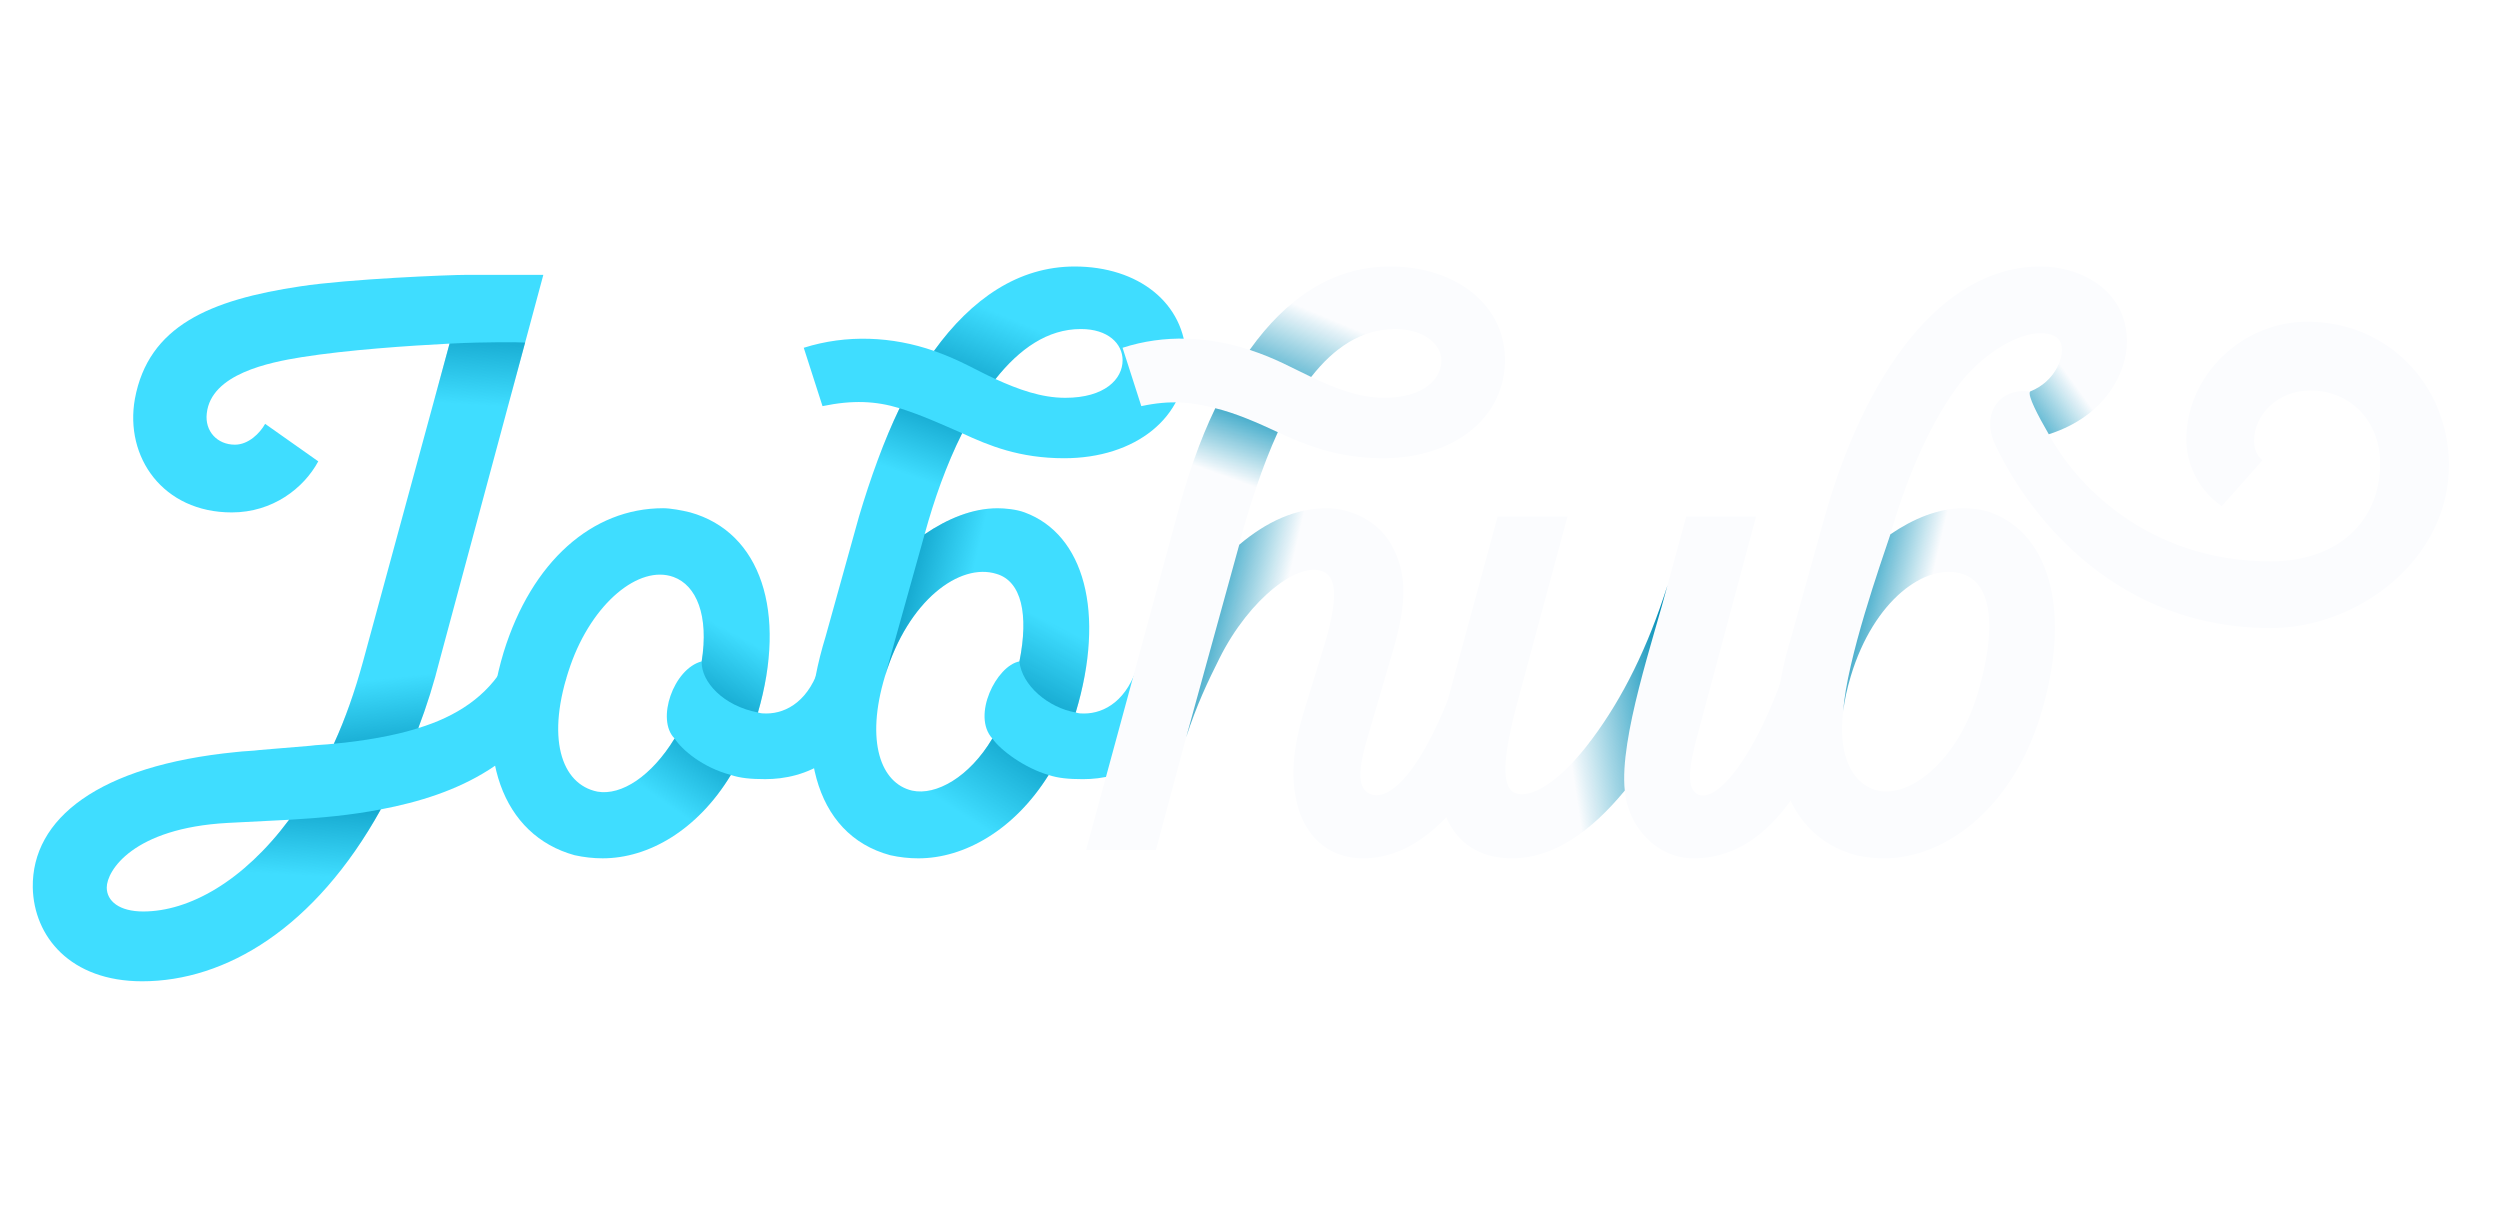
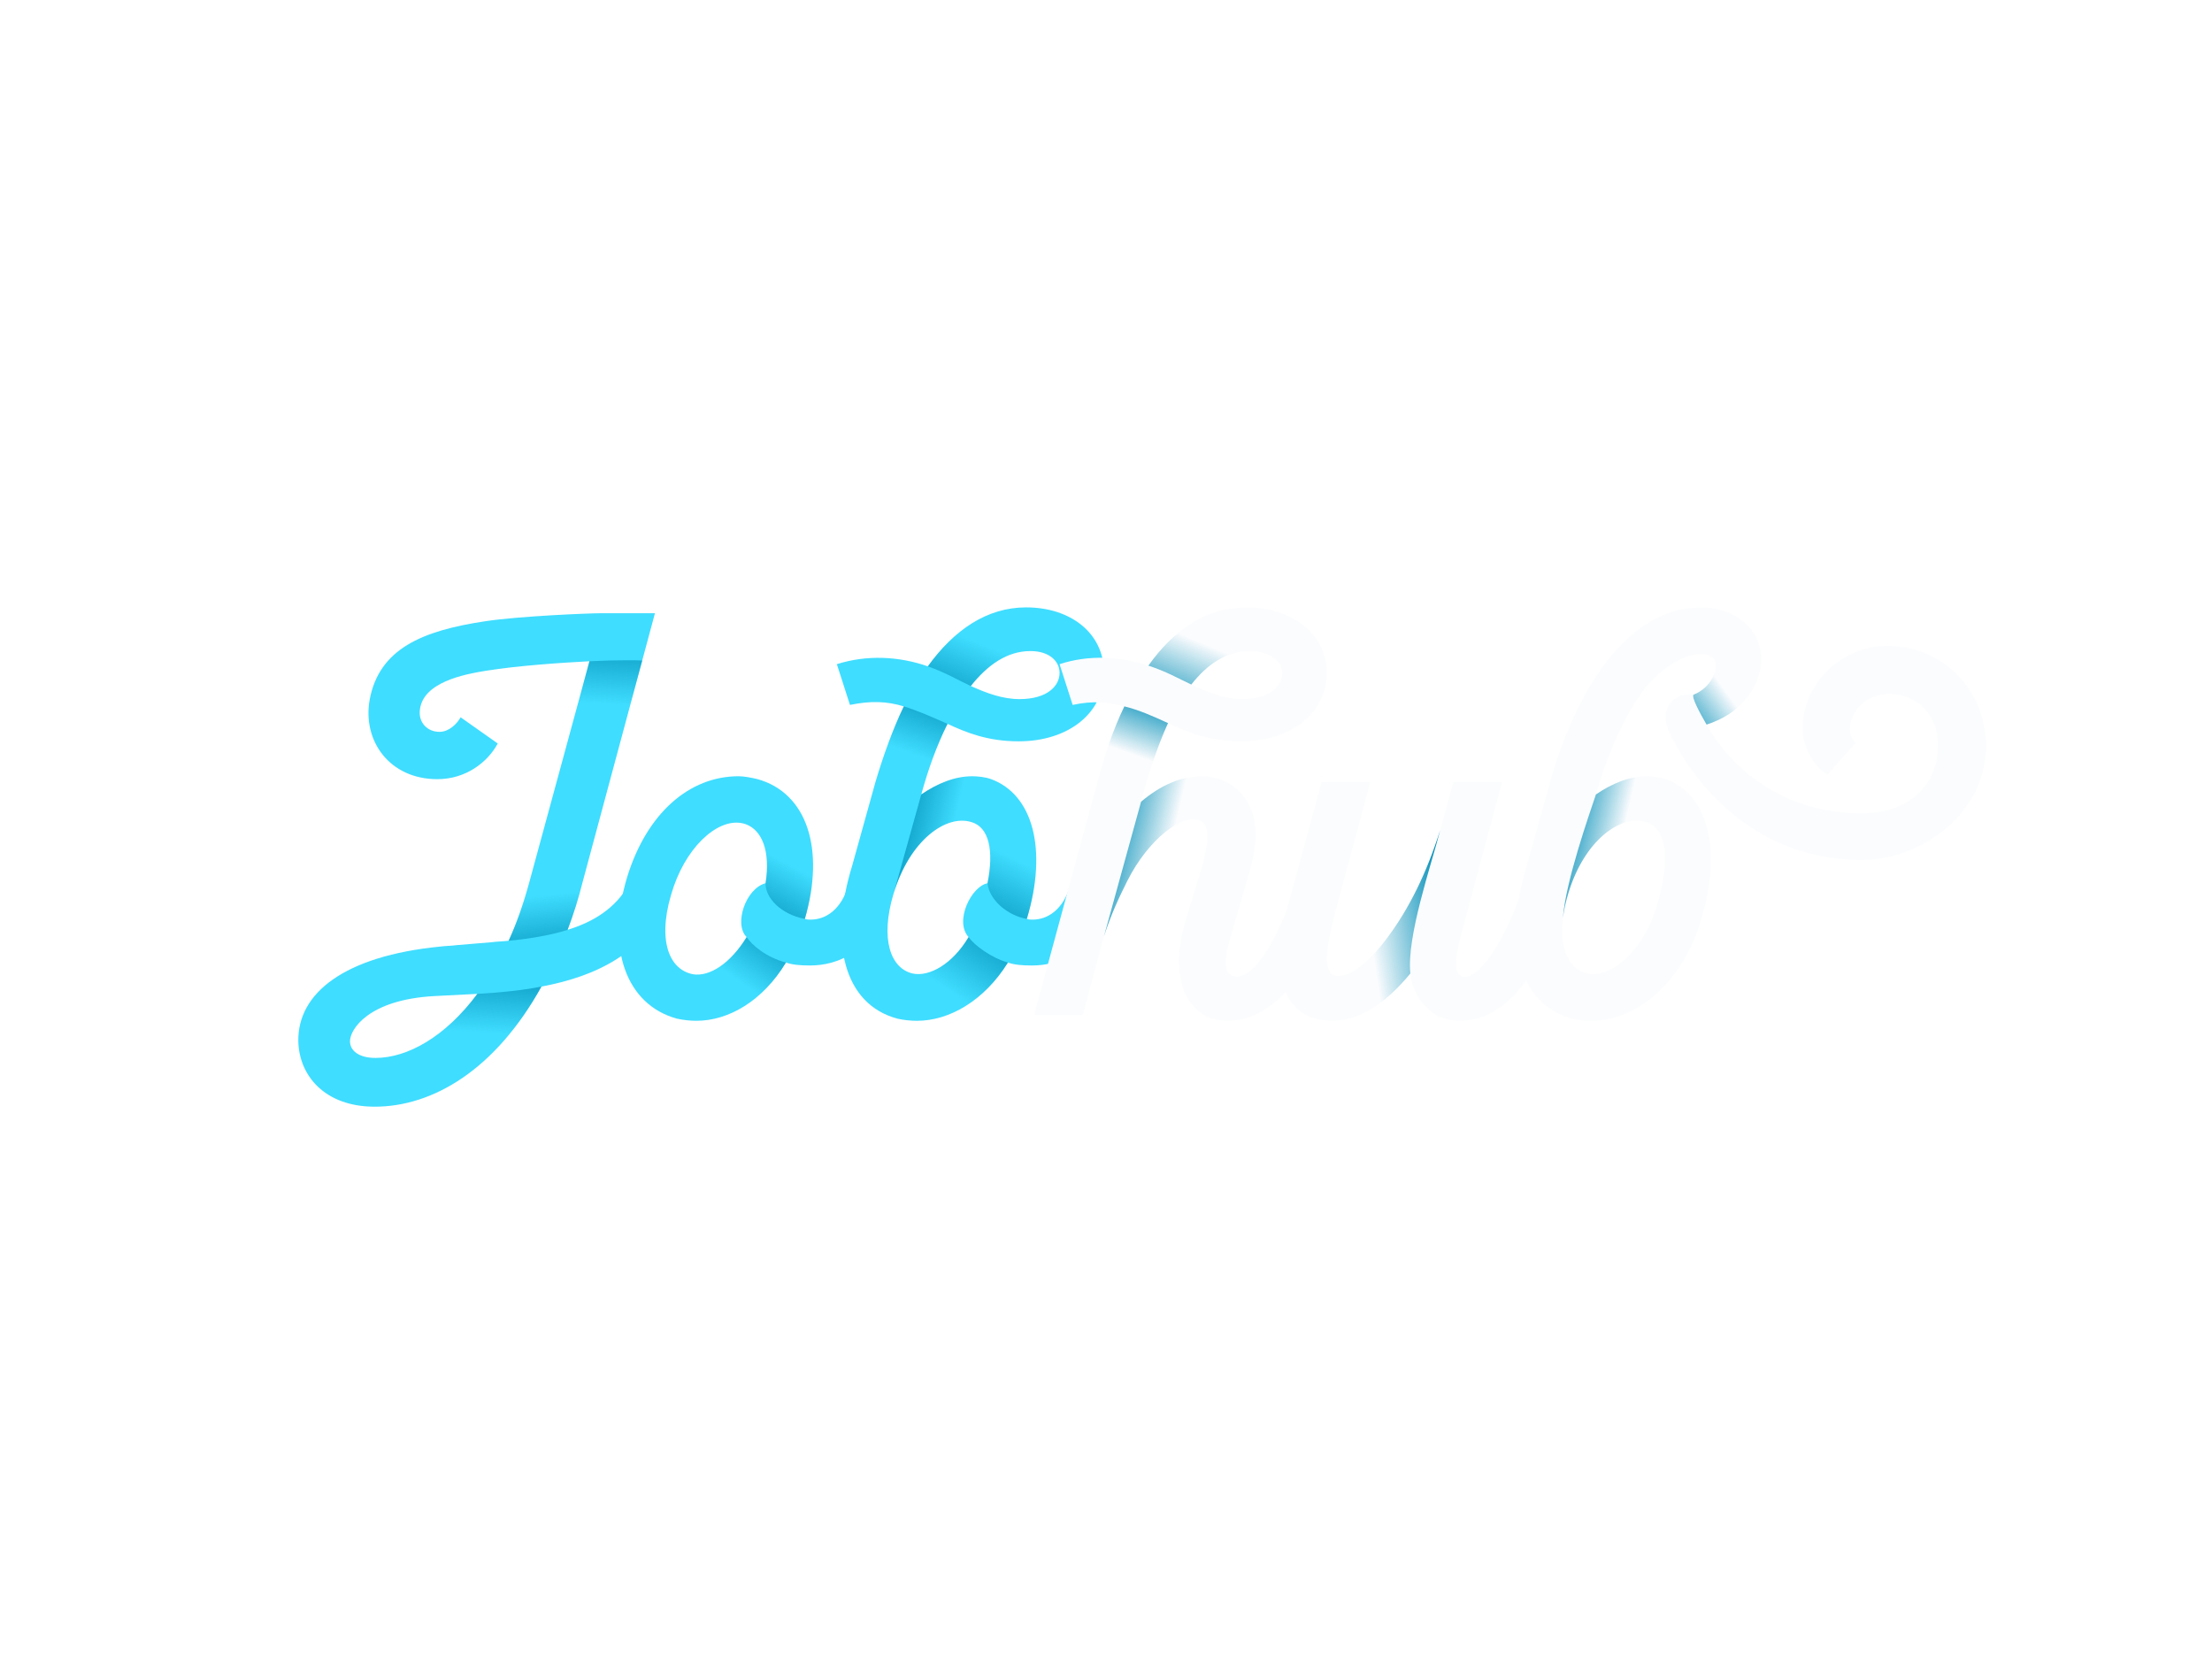
- <svg xmlns="http://www.w3.org/2000/svg" version="1.1" width="1024" height="500" viewBox="0 0 1024 500" xml:space="preserve">
+ <svg xmlns="http://www.w3.org/2000/svg" version="1.1" width="1024" height="768" viewBox="0 0 1024 768" xml:space="preserve">
  <defs>
</defs>
-   <g transform="scale(1.9) translate(-245, -250)">
+   <g transform="scale(1.5) translate(-160, -120)">
    <g transform="matrix(3.1195 0 0 3.1195 512.5 384.5)" id="glyphGroup_textPair_1765153971935_0.7836670604449107">
      <g style="">
        <g transform="matrix(1 0 0 1 -65.0527 0.288)">
          <g style="">
            <g transform="matrix(1 0 0 1 0 0)">
              <path style="stroke: none; stroke-width: 1; stroke-dasharray: none; stroke-linecap: butt; stroke-dashoffset: 0; stroke-linejoin: miter; stroke-miterlimit: 4; fill: rgb(63,221,255); fill-rule: nonzero; opacity: 1;" transform=" translate(-100, -109.8643)" d="M 114.257 112.312 C 112.961 114.617 110.801 115.985 108.208 116.777 C 108.785 115.265 109.288 113.681 109.721 111.953 L 116.85 85.454 L 111.593 85.454 C 110.297 85.454 103.384 85.742 100.072 86.246 C 93.807 87.182 89.559 88.982 88.624 94.023 C 87.903 98.055 90.567 101.872 95.32 101.872 C 98.128 101.872 100.288 100.215 101.296 98.343 L 97.624 95.751 C 97.264 96.399 96.472 97.191 95.536 97.191 C 94.312 97.191 93.448 96.255 93.591 95.031 C 93.879 92.295 97.912 91.503 100.144 91.143 C 103.312 90.639 107.561 90.351 110.369 90.207 L 104.392 112.168 C 103.817 114.257 103.168 116.129 102.376 117.857 C 101.8 117.929 101.224 117.929 100.72 118.001 L 97.264 118.289 C 96.76 118.361 96.184 118.361 95.608 118.433 C 86.103 119.369 81.495 123.041 81.567 127.794 C 81.638 131.178 84.159 134.274 89.127 134.274 C 94.888 134.274 101.081 130.602 105.617 122.394 C 110.945 121.385 115.913 119.153 118.434 113.321 L 114.257 112.312 Z M 89.2 129.45 C 87.543 129.45 86.679 128.73 86.679 127.794 C 86.679 126.642 88.479 123.689 95.032 123.33 C 96.4 123.257 97.768 123.186 99.28 123.113 C 96.112 127.362 92.368 129.45 89.2 129.45 Z" stroke-linecap="round" />
            </g>
            <g transform="matrix(1 0 0 1 11.009 -12.2872)">
              <linearGradient id="SVGID_SVGID_1765154006108_0.15437248324139607_50" gradientUnits="userSpaceOnUse" gradientTransform="matrix(1 0 0 1 0 0)" x1="111.638" y1="86.516" x2="111.183" y2="94.39">
                <stop offset="5.566%" style="stop-color:#008eb7;stop-opacity: 1" />
                <stop offset="100%" style="stop-color:#008eb7;stop-opacity: 0" />
              </linearGradient>
              <path style="stroke: none; stroke-width: 1; stroke-dasharray: none; stroke-linecap: butt; stroke-dashoffset: 0; stroke-linejoin: miter; stroke-miterlimit: 4; fill: url(#SVGID_SVGID_1765154006108_0.15437248324139607_50); fill-rule: nonzero; opacity: 1;" transform=" translate(-111.009, -97.577)" d="M 111.58 105.044 L 115.591 90.134 C 115.201 90.105 112.947 90.078 110.369 90.207 L 106.427 104.691 L 111.58 105.044 Z" stroke-linecap="round" />
            </g>
            <g transform="matrix(1 0 0 1 -2.628 18.4697)">
              <linearGradient id="SVGID_SVGID_1765154006109_0.3092231146591028_51" gradientUnits="userSpaceOnUse" gradientTransform="matrix(1 0 0 1 0 0)" x1="97.803" y1="119.07" x2="97.357" y2="126.803">
                <stop offset="5.566%" style="stop-color:#008eb7;stop-opacity: 1" />
                <stop offset="100%" style="stop-color:#008eb7;stop-opacity: 0" />
              </linearGradient>
              <path style="stroke: none; stroke-width: 1; stroke-dasharray: none; stroke-linecap: butt; stroke-dashoffset: 0; stroke-linejoin: miter; stroke-miterlimit: 4; fill: url(#SVGID_SVGID_1765154006109_0.3092231146591028_51); fill-rule: nonzero; opacity: 1;" transform=" translate(-97.372, -128.334)" d="M 99.28 123.113 C 96.112 127.362 92.368 129.45 89.2 129.45 L 89.127 134.274 C 94.888 134.274 101.081 130.602 105.617 122.394 C 103.614 122.788 101.475 122.989 99.28 123.113 Z" stroke-linecap="round" />
            </g>
            <g transform="matrix(1 0 0 1 6.8462 2.0762)">
              <linearGradient id="SVGID_SVGID_1765154006109_0.6972100945106388_52" gradientUnits="userSpaceOnUse" gradientTransform="matrix(1 0 0 1 0 0)" x1="107.789" y1="120.892" x2="106.981" y2="113.22">
                <stop offset="5.566%" style="stop-color:#008eb7;stop-opacity: 1" />
                <stop offset="100%" style="stop-color:#008eb7;stop-opacity: 0" />
              </linearGradient>
              <path style="stroke: none; stroke-width: 1; stroke-dasharray: none; stroke-linecap: butt; stroke-dashoffset: 0; stroke-linejoin: miter; stroke-miterlimit: 4; fill: url(#SVGID_SVGID_1765154006109_0.6972100945106388_52); fill-rule: nonzero; opacity: 1;" transform=" translate(-106.8462, -111.9405)" d="M 106.064 106.024 L 104.392 112.168 C 103.817 114.257 103.168 116.129 102.376 117.857 C 104.365 117.677 106.601 117.299 108.208 116.777 C 108.785 115.265 109.288 113.681 109.721 111.953 L 111.316 106.024 L 106.064 106.024 Z" stroke-linecap="round" />
            </g>
          </g>
        </g>
        <g transform="matrix(1 0 0 1 -38.2964 4.103)">
          <g style="">
            <g transform="matrix(1 0 0 1 0 0)">
              <path style="stroke: none; stroke-width: 1; stroke-dasharray: none; stroke-linecap: butt; stroke-dashoffset: 0; stroke-linejoin: miter; stroke-miterlimit: 4; fill: rgb(63,221,255); fill-rule: nonzero; opacity: 1;" transform=" translate(-100, -113.6811)" d="M 109.244 112.313 C 108.525 114.834 106.941 115.769 105.5 115.769 C 105.284 115.769 105.141 115.769 104.924 115.697 C 106.941 108.785 105.141 103.24 100.244 101.872 C 99.668 101.728 98.876 101.584 98.372 101.584 C 93.476 101.584 89.299 105.256 87.355 111.521 C 85.194 118.649 87.282 124.194 92.251 125.562 C 92.9 125.706 93.547 125.778 94.195 125.778 C 97.363 125.778 100.748 123.834 103.052 120.018 C 103.7 120.234 104.42 120.306 105.429 120.306 C 108.093 120.306 111.692 119.082 113.493 113.321 L 109.244 112.313 Z M 101.036 112.169 C 99.092 112.673 97.867 116.201 99.164 117.498 C 97.579 120.09 95.491 121.458 93.835 121.17 C 91.316 120.665 90.235 117.425 91.963 112.457 C 93.476 108.137 96.716 105.473 99.092 106.336 C 100.676 106.913 101.54 109.001 101.036 112.169 Z" stroke-linecap="round" />
            </g>
            <g transform="matrix(1 0 0 1 2.0545 -5.0405)">
              <linearGradient id="SVGID_SVGID_1765154006110_0.8641998491496616_53" gradientUnits="userSpaceOnUse" gradientTransform="matrix(1 0 0 1 0 0)" x1="97.875" y1="115.666" x2="101.349" y2="109.197">
                <stop offset="0%" style="stop-color:#008eb7;stop-opacity: 1" />
                <stop offset="100%" style="stop-color:#008eb7;stop-opacity: 0" />
              </linearGradient>
              <path style="stroke: none; stroke-width: 1; stroke-dasharray: none; stroke-linecap: butt; stroke-dashoffset: 0; stroke-linejoin: miter; stroke-miterlimit: 4; fill: url(#SVGID_SVGID_1765154006110_0.8641998491496616_53); fill-rule: nonzero; opacity: 1;" transform=" translate(-102.0545, -108.6406)" d="M 99.092 106.336 C 100.676 106.913 101.54 109.001 101.036 112.169 C 100.994 113.593 102.553 115.255 104.924 115.697 C 106.941 108.785 105.141 103.24 100.244 101.872 C 99.668 101.728 98.876 101.584 98.372 101.584 L 99.092 106.336 Z" stroke-linecap="round" />
            </g>
            <g transform="matrix(1 0 0 1 -2.3485 7.9568)">
              <linearGradient id="SVGID_SVGID_1765154006110_0.16106844829805989_54" gradientUnits="userSpaceOnUse" gradientTransform="matrix(1 0 0 1 0 0)" x1="102.147" y1="115.382" x2="97.834" y2="121.492">
                <stop offset="0%" style="stop-color:#008eb7;stop-opacity: 1" />
                <stop offset="100%" style="stop-color:#008eb7;stop-opacity: 0" />
              </linearGradient>
              <path style="stroke: none; stroke-width: 1; stroke-dasharray: none; stroke-linecap: butt; stroke-dashoffset: 0; stroke-linejoin: miter; stroke-miterlimit: 4; fill: url(#SVGID_SVGID_1765154006110_0.16106844829805989_54); fill-rule: nonzero; opacity: 1;" transform=" translate(-97.6515, -121.6379)" d="M 99.164 117.498 C 97.579 120.09 95.491 121.458 93.835 121.17 L 92.251 125.562 C 92.9 125.706 93.547 125.778 94.195 125.778 C 97.363 125.778 100.748 123.834 103.052 120.018 C 101.071 119.488 99.676 118.279 99.164 117.498 Z" stroke-linecap="round" />
            </g>
          </g>
        </g>
        <g transform="matrix(1 0 0 1 -16.5248 -4.2482)">
          <g style="">
            <g transform="matrix(1 0 0 1 0 0)">
              <path style="stroke: none; stroke-width: 1; stroke-dasharray: none; stroke-linecap: butt; stroke-dashoffset: 0; stroke-linejoin: miter; stroke-miterlimit: 4; fill: rgb(63,221,255); fill-rule: nonzero; opacity: 1;" transform=" translate(-100, -105.3284)" d="M 109.433 112.313 C 108.713 114.834 107.128 115.769 105.689 115.769 C 105.473 115.769 105.329 115.769 105.112 115.697 C 107.201 108.785 105.689 103.384 101.584 101.872 C 101.008 101.656 100.216 101.584 99.712 101.584 C 97.984 101.584 96.256 102.304 94.671 103.384 C 95.32 101.008 96.184 98.56 97.264 96.4 C 99.136 97.264 101.224 98.128 104.32 98.128 C 109.217 98.128 112.817 95.319 112.745 91.215 C 112.673 87.399 109.433 84.878 105.04 84.878 C 101.152 84.878 97.912 87.111 95.32 90.711 C 92.439 89.703 89.271 89.559 86.319 90.495 L 87.615 94.527 C 89.703 94.095 91.287 94.168 92.943 94.671 C 91.863 96.904 90.927 99.496 90.135 102.16 L 87.831 110.441 C 85.527 117.93 86.967 124.122 92.295 125.562 C 92.943 125.706 93.591 125.778 94.24 125.778 C 97.408 125.778 100.864 123.834 103.24 120.018 C 103.888 120.234 104.608 120.306 105.617 120.306 C 108.281 120.306 111.881 119.082 113.681 113.321 L 109.433 112.313 Z M 105.473 89.199 C 107.345 89.199 108.353 90.207 108.353 91.359 C 108.353 92.655 107.128 93.952 104.393 93.952 C 102.736 93.952 101.152 93.376 99.568 92.655 C 101.224 90.567 103.168 89.199 105.473 89.199 Z M 101.224 112.169 C 99.64 112.457 97.912 115.914 99.352 117.498 C 97.768 120.162 95.463 121.458 93.808 121.098 C 91.647 120.594 90.567 117.713 91.935 113.177 C 93.519 107.92 97.12 105.329 99.64 106.121 C 101.368 106.624 101.872 108.929 101.224 112.169 Z" stroke-linecap="round" />
            </g>
            <g transform="matrix(1 0 0 1 -7.4526 -2.7722)">
              <linearGradient id="SVGID_SVGID_1765154006111_0.67666902581243_55" gradientUnits="userSpaceOnUse" gradientTransform="matrix(1 0 0 1 0 0)" x1="96.318" y1="92.215" x2="93.745" y2="99.375">
                <stop offset="5.566%" style="stop-color:#008eb7;stop-opacity: 1" />
                <stop offset="100%" style="stop-color:#008eb7;stop-opacity: 0" />
              </linearGradient>
              <path style="stroke: none; stroke-width: 1; stroke-dasharray: none; stroke-linecap: butt; stroke-dashoffset: 0; stroke-linejoin: miter; stroke-miterlimit: 4; fill: url(#SVGID_SVGID_1765154006111_0.67666902581243_55); fill-rule: nonzero; opacity: 1;" transform=" translate(-92.5474, -102.5561)" d="M 92.943 94.671 C 91.863 96.904 90.927 99.496 90.135 102.16 L 87.831 110.441 L 93.438 107.799 L 94.671 103.384 C 95.32 101.008 96.184 98.56 97.264 96.4 C 95.715 95.722 94.436 95.141 92.943 94.671 Z" stroke-linecap="round" />
            </g>
            <g transform="matrix(1 0 0 1 0.3963 -16.5615)">
              <linearGradient id="SVGID_SVGID_1765154006111_0.2358034498797683_56" gradientUnits="userSpaceOnUse" gradientTransform="matrix(1 0 0 1 0 0)" x1="97.779" y1="96.214" x2="100.961" y2="88.604">
                <stop offset="5.566%" style="stop-color:#008eb7;stop-opacity: 1" />
                <stop offset="100%" style="stop-color:#008eb7;stop-opacity: 0" />
              </linearGradient>
              <path style="stroke: none; stroke-width: 1; stroke-dasharray: none; stroke-linecap: butt; stroke-dashoffset: 0; stroke-linejoin: miter; stroke-miterlimit: 4; fill: url(#SVGID_SVGID_1765154006111_0.2358034498797683_56); fill-rule: nonzero; opacity: 1;" transform=" translate(-100.3963, -88.7668)" d="M 105.041 84.878 C 101.152 84.878 97.912 87.111 95.32 90.711 C 97.161 91.359 98.212 92.035 99.568 92.655 C 101.224 90.567 103.168 89.199 105.473 89.199 L 105.041 84.878 Z" stroke-linecap="round" />
            </g>
            <g transform="matrix(1 0 0 1 -2.2321 16.3096)">
              <linearGradient id="SVGID_SVGID_1765154006111_0.6761613843202311_57" gradientUnits="userSpaceOnUse" gradientTransform="matrix(1 0 0 1 0 0)" x1="102.481" y1="114.617" x2="97.124" y2="122.668">
                <stop offset="5.566%" style="stop-color:#008eb7;stop-opacity: 1" />
                <stop offset="100%" style="stop-color:#008eb7;stop-opacity: 0" />
              </linearGradient>
              <path style="stroke: none; stroke-width: 1; stroke-dasharray: none; stroke-linecap: butt; stroke-dashoffset: 0; stroke-linejoin: miter; stroke-miterlimit: 4; fill: url(#SVGID_SVGID_1765154006111_0.6761613843202311_57); fill-rule: nonzero; opacity: 1;" transform=" translate(-97.7679, -121.6379)" d="M 99.352 117.498 C 97.768 120.162 95.463 121.458 93.808 121.098 L 92.295 125.562 C 92.943 125.706 93.591 125.778 94.24 125.778 C 97.408 125.778 100.864 123.834 103.24 120.018 C 101.596 119.544 99.931 118.322 99.352 117.498 Z" stroke-linecap="round" />
            </g>
            <g transform="matrix(1 0 0 1 2.8436 3.4563)">
              <linearGradient id="SVGID_SVGID_1765154006111_0.28425252778193233_58" gradientUnits="userSpaceOnUse" gradientTransform="matrix(1 0 0 1 0 0)" x1="99.17" y1="117.262" x2="103.085" y2="109.318">
                <stop offset="5.566%" style="stop-color:#008eb7;stop-opacity: 1" />
                <stop offset="100%" style="stop-color:#008eb7;stop-opacity: 0" />
              </linearGradient>
              <path style="stroke: none; stroke-width: 1; stroke-dasharray: none; stroke-linecap: butt; stroke-dashoffset: 0; stroke-linejoin: miter; stroke-miterlimit: 4; fill: url(#SVGID_SVGID_1765154006111_0.28425252778193233_58); fill-rule: nonzero; opacity: 1;" transform=" translate(-102.8436, -108.7846)" d="M 99.64 106.121 C 101.368 106.624 101.872 108.929 101.224 112.169 C 101.385 113.83 103.24 115.379 105.112 115.697 C 107.201 108.785 105.689 103.384 101.584 101.872 L 99.64 106.121 Z" stroke-linecap="round" />
            </g>
            <g transform="matrix(1 0 0 1 -1.1097 2.0522)">
              <linearGradient id="SVGID_SVGID_1765154006111_0.8144629952782062_59" gradientUnits="userSpaceOnUse" gradientTransform="matrix(1 0 0 1 0 0)" x1="91.478" y1="106.287" x2="97.643" y2="107.715">
                <stop offset="0%" style="stop-color:#008eb7;stop-opacity: 1" />
                <stop offset="100%" style="stop-color:#008eb7;stop-opacity: 0" />
              </linearGradient>
              <path style="stroke: none; stroke-width: 1; stroke-dasharray: none; stroke-linecap: butt; stroke-dashoffset: 0; stroke-linejoin: miter; stroke-miterlimit: 4; fill: url(#SVGID_SVGID_1765154006111_0.8144629952782062_59); fill-rule: nonzero; opacity: 1;" transform=" translate(-98.8903, -107.3806)" d="M 101.584 101.872 C 101.008 101.656 100.216 101.584 99.712 101.584 C 97.984 101.584 96.256 102.304 94.671 103.384 L 91.935 113.177 C 93.52 107.92 97.12 105.329 99.64 106.121 C 100.74 106.441 101.345 107.492 101.471 109.049 L 105.846 107.551 C 105.333 104.736 103.855 102.709 101.584 101.872 Z" stroke-linecap="round" />
            </g>
          </g>
        </g>
        <g transform="matrix(1 0 0 1 4.391 -4.2482)">
          <g style="">
            <g transform="matrix(1 0 0 1 0 0)">
              <path style="stroke: none; stroke-width: 1; stroke-dasharray: none; stroke-linecap: butt; stroke-dashoffset: 0; stroke-linejoin: miter; stroke-miterlimit: 4; fill: rgb(251,252,254); fill-rule: nonzero; opacity: 1;" transform=" translate(-100, -105.3284)" d="M 110.837 112.313 C 108.677 118.793 106.301 121.746 104.716 121.386 C 103.564 121.098 103.708 119.585 104.429 117.21 L 106.156 111.305 C 107.093 108.064 107.093 106.048 106.013 104.105 C 105.076 102.448 103.204 101.584 101.548 101.584 C 99.388 101.584 97.372 102.52 95.499 104.105 L 95.499 104.032 C 96.22 101.368 97.084 98.704 98.164 96.328 C 100.036 97.192 102.268 98.128 105.436 98.128 C 110.333 98.128 113.933 95.319 113.861 91.215 C 113.789 87.399 110.333 84.878 105.94 84.878 C 101.908 84.878 98.739 87.111 96.22 90.639 C 93.339 89.703 90.315 89.559 87.435 90.495 L 88.731 94.527 C 90.747 94.095 92.188 94.239 93.844 94.671 C 92.764 96.904 91.899 99.424 91.179 102.16 L 84.915 125.202 L 89.739 125.202 L 91.827 117.425 C 92.547 115.193 93.339 113.537 94.132 111.953 C 96.22 107.777 99.676 105.185 101.332 105.977 C 102.268 106.409 102.268 107.92 101.476 110.729 L 100.036 115.409 C 99.172 118.218 98.956 120.45 99.676 122.61 C 100.324 124.41 101.764 125.778 104.068 125.778 C 108.82 125.778 112.637 120.45 115.085 113.321 L 110.837 112.313 Z M 106.301 89.199 C 108.173 89.199 109.469 90.207 109.469 91.359 C 109.469 92.655 108.244 93.952 105.509 93.952 C 103.78 93.952 102.124 93.303 100.468 92.511 C 102.052 90.495 103.924 89.199 106.301 89.199 Z" stroke-linecap="round" />
            </g>
            <g transform="matrix(1 0 0 1 -0.6656 4.1763)">
              <linearGradient id="SVGID_SVGID_1765154006112_0.3313046744256025_60" gradientUnits="userSpaceOnUse" gradientTransform="matrix(1 0 0 1 0 0)" x1="91.829" y1="108.312" x2="98.162" y2="109.78">
                <stop offset="0%" style="stop-color:#008eb7;stop-opacity: 1" />
                <stop offset="100%" style="stop-color:#008eb7;stop-opacity: 0" />
              </linearGradient>
              <path style="stroke: none; stroke-width: 1; stroke-dasharray: none; stroke-linecap: butt; stroke-dashoffset: 0; stroke-linejoin: miter; stroke-miterlimit: 4; fill: url(#SVGID_SVGID_1765154006112_0.3313046744256025_60); fill-rule: nonzero; opacity: 1;" transform=" translate(-99.3344, -109.5046)" d="M 106.156 111.305 C 107.093 108.064 107.093 106.048 106.013 104.105 C 105.076 102.448 103.204 101.584 101.548 101.584 C 99.388 101.584 97.372 102.52 95.499 104.105 L 91.827 117.425 C 92.547 115.193 93.339 113.537 94.132 111.953 C 96.22 107.777 99.676 105.185 101.332 105.977 C 102.268 106.409 102.268 107.92 101.476 110.729 L 106.156 111.305 Z" stroke-linecap="round" />
            </g>
            <g transform="matrix(1 0 0 1 1.2603 -16.6335)">
              <linearGradient id="SVGID_SVGID_1765154006112_0.46212579680584587_61" gradientUnits="userSpaceOnUse" gradientTransform="matrix(1 0 0 1 0 0)" x1="98.708" y1="96.021" x2="101.845" y2="88.52">
                <stop offset="5.566%" style="stop-color:#008eb7;stop-opacity: 1" />
                <stop offset="100%" style="stop-color:#008eb7;stop-opacity: 0" />
              </linearGradient>
              <path style="stroke: none; stroke-width: 1; stroke-dasharray: none; stroke-linecap: butt; stroke-dashoffset: 0; stroke-linejoin: miter; stroke-miterlimit: 4; fill: url(#SVGID_SVGID_1765154006112_0.46212579680584587_61); fill-rule: nonzero; opacity: 1;" transform=" translate(-101.2603, -88.6948)" d="M 105.941 84.878 C 101.908 84.878 98.739 87.111 96.22 90.639 C 97.986 91.211 99.195 91.912 100.468 92.511 C 102.052 90.495 103.924 89.199 106.301 89.199 L 105.941 84.878 Z" stroke-linecap="round" />
            </g>
            <g transform="matrix(1 0 0 1 -6.3269 -2.8418)">
              <linearGradient id="SVGID_SVGID_1765154006112_0.898747933829948_62" gradientUnits="userSpaceOnUse" gradientTransform="matrix(1 0 0 1 0 0)" x1="96.99" y1="93.381" x2="94.797" y2="99.49">
                <stop offset="5.566%" style="stop-color:#008eb7;stop-opacity: 1" />
                <stop offset="100%" style="stop-color:#008eb7;stop-opacity: 0" />
              </linearGradient>
              <path style="stroke: none; stroke-width: 1; stroke-dasharray: none; stroke-linecap: butt; stroke-dashoffset: 0; stroke-linejoin: miter; stroke-miterlimit: 4; fill: url(#SVGID_SVGID_1765154006112_0.898747933829948_62); fill-rule: nonzero; opacity: 1;" transform=" translate(-93.6732, -102.4866)" d="M 93.844 94.671 C 92.764 96.904 91.899 99.424 91.179 102.16 L 89.182 109.505 L 93.791 110.302 L 95.499 104.105 L 95.499 104.032 C 96.22 101.368 97.084 98.704 98.164 96.328 C 96.769 95.676 95.256 95.012 93.844 94.671 Z" stroke-linecap="round" />
            </g>
          </g>
        </g>
        <g transform="matrix(1 0 0 1 27.8049 4.3909)">
          <g style="">
            <g transform="matrix(1 0 0 1 0 0)">
              <path style="stroke: none; stroke-width: 1; stroke-dasharray: none; stroke-linecap: butt; stroke-dashoffset: 0; stroke-linejoin: miter; stroke-miterlimit: 4; fill: rgb(251,252,254); fill-rule: nonzero; opacity: 1;" transform=" translate(-100, -113.9692)" d="M 98.727 121.098 C 96.35 123.978 93.758 125.778 90.949 125.778 C 86.486 125.778 84.613 121.674 86.557 114.617 L 89.942 102.16 L 94.766 102.16 L 91.237 115.265 C 90.445 118.29 90.085 120.738 91.094 121.242 C 92.174 121.746 94.262 120.522 96.494 117.498 C 98.582 114.689 100.311 111.233 101.679 106.913 L 102.975 102.16 L 107.799 102.16 L 103.767 117.21 C 103.191 119.298 102.903 121.026 103.839 121.386 C 105.135 121.89 107.799 118.793 109.959 112.313 L 114.207 113.321 C 111.759 120.45 108.663 125.778 103.479 125.778 C 100.887 125.778 98.942 123.546 98.727 121.098 Z" stroke-linecap="round" />
            </g>
            <g transform="matrix(1 0 0 1 -6.2642 2.3762)">
              <linearGradient id="SVGID_SVGID_1765154006113_0.9138265241988134_63" gradientUnits="userSpaceOnUse" gradientTransform="matrix(1 0 0 1 0 0)" x1="104.459" y1="115.133" x2="94.63" y2="116.643">
                <stop offset="21.535%" style="stop-color:#008eb7;stop-opacity: 1" />
                <stop offset="100%" style="stop-color:#008eb7;stop-opacity: 0" />
              </linearGradient>
              <path style="stroke: none; stroke-width: 1; stroke-dasharray: none; stroke-linecap: butt; stroke-dashoffset: 0; stroke-linejoin: miter; stroke-miterlimit: 4; fill: url(#SVGID_SVGID_1765154006113_0.9138265241988134_63); fill-rule: nonzero; opacity: 1;" transform=" translate(-93.7358, -116.3454)" d="M 98.727 121.098 C 96.35 123.978 93.758 125.778 90.949 125.778 C 86.486 125.778 84.613 121.674 86.557 114.617 L 91.237 115.265 C 90.445 118.29 90.085 120.738 91.094 121.242 C 92.174 121.746 94.262 120.522 96.494 117.498 C 98.582 114.689 100.311 111.233 101.679 106.913 C 100.749 110.511 98.341 117.486 98.727 121.098 Z" stroke-linecap="round" />
            </g>
          </g>
        </g>
        <g transform="matrix(1 0 0 1 60.2388 -4.2482)">
          <g style="">
            <g transform="matrix(1 0 0 1 0 0)">
              <path style="stroke: none; stroke-width: 1; stroke-dasharray: none; stroke-linecap: butt; stroke-dashoffset: 0; stroke-linejoin: miter; stroke-miterlimit: 4; fill: rgb(251,252,254); fill-rule: nonzero; opacity: 1;" transform=" translate(-100, -105.3289)" d="M 113.454 88.695 C 108.918 88.695 105.102 92.439 105.102 96.832 C 105.102 98.488 105.894 100.288 107.55 101.44 L 110.358 98.272 C 109.926 97.912 109.782 97.408 109.782 96.903 C 109.782 95.176 111.367 93.447 113.671 93.447 C 116.479 93.447 118.495 95.607 118.495 98.488 C 118.495 102.52 115.543 105.257 110.934 105.257 C 102.365 105.257 97.397 99.856 95.597 96.472 C 99.629 95.176 100.997 92.079 100.997 90.064 C 100.997 86.535 97.829 84.879 95.021 84.879 C 88.108 84.879 82.852 92.439 80.115 102.16 L 77.811 110.44 C 75.507 117.93 76.948 124.123 82.276 125.563 C 82.924 125.707 83.572 125.779 84.22 125.779 C 88.325 125.779 93.005 122.466 95.021 115.914 C 97.181 108.856 95.741 103.384 91.565 101.872 C 90.989 101.656 90.197 101.584 89.693 101.584 C 87.964 101.584 86.236 102.304 84.652 103.384 C 85.66 99.856 87.172 96.111 89.188 93.304 C 90.844 90.999 93.365 89.487 95.021 89.487 C 95.741 89.487 96.317 89.703 96.461 90.279 C 96.677 91.071 96.101 92.8 94.301 93.519 C 92.213 93.231 90.844 95.031 91.925 97.264 C 94.445 102.52 100.493 109.865 110.934 109.865 C 116.983 109.865 123.32 105.112 123.247 98.488 C 123.176 93.087 119.071 88.695 113.454 88.695 Z M 89.62 106.12 C 91.709 106.769 91.997 109.936 90.701 114.329 C 89.332 119.01 86.02 121.602 83.788 121.098 C 81.628 120.594 80.548 117.714 81.916 113.177 C 83.5 107.921 87.1 105.328 89.62 106.12 Z" stroke-linecap="round" />
            </g>
            <g transform="matrix(1 0 0 1 -2.3649 -12.0613)">
              <linearGradient id="SVGID_SVGID_1765154006114_0.126983230466586_64" gradientUnits="userSpaceOnUse" gradientTransform="matrix(1 0 0 1 0 0)" x1="92.467" y1="96.264" x2="97.235" y2="92.792">
                <stop offset="0%" style="stop-color:#008eb7;stop-opacity: 1" />
                <stop offset="100%" style="stop-color:#008eb7;stop-opacity: 0" />
              </linearGradient>
              <path style="stroke: none; stroke-width: 1; stroke-dasharray: none; stroke-linecap: butt; stroke-dashoffset: 0; stroke-linejoin: miter; stroke-miterlimit: 4; fill: url(#SVGID_SVGID_1765154006114_0.126983230466586_64); fill-rule: nonzero; opacity: 1;" transform=" translate(-97.6352, -93.2676)" d="M 96.461 90.279 C 96.677 91.071 96.101 92.8 94.301 93.519 C 94.117 93.795 94.866 95.209 95.597 96.472 C 99.629 95.176 100.997 92.079 100.997 90.064 L 96.461 90.279 Z" stroke-linecap="round" />
            </g>
            <g transform="matrix(1 0 0 1 -11.5968 3.2721)">
              <linearGradient id="SVGID_SVGID_1765154006114_0.9323898313709946_65" gradientUnits="userSpaceOnUse" gradientTransform="matrix(1 0 0 1 0 0)" x1="81.11" y1="107.487" x2="86.98" y2="108.848">
                <stop offset="0%" style="stop-color:#008eb7;stop-opacity: 1" />
                <stop offset="100%" style="stop-color:#008eb7;stop-opacity: 0" />
              </linearGradient>
              <path style="stroke: none; stroke-width: 1; stroke-dasharray: none; stroke-linecap: butt; stroke-dashoffset: 0; stroke-linejoin: miter; stroke-miterlimit: 4; fill: url(#SVGID_SVGID_1765154006114_0.9323898313709946_65); fill-rule: nonzero; opacity: 1;" transform=" translate(-88.4033, -108.6009)" d="M 84.652 103.384 C 86.236 102.304 87.964 101.584 89.693 101.584 C 90.197 101.584 90.989 101.656 91.565 101.872 C 93.407 102.539 94.717 103.976 95.42 105.98 L 91.474 109.379 C 91.401 107.649 90.796 106.485 89.62 106.12 C 87.1 105.328 83.5 107.921 81.916 113.177 C 81.651 114.054 81.478 114.87 81.387 115.618 C 81.635 112.042 84.003 105.329 84.652 103.384 Z" stroke-linecap="round" />
            </g>
          </g>
        </g>
      </g>
    </g>
    <g transform="matrix(3.1195 0 0 3.1195 512.5 384.5)" style="" id="logo-title">
      <text xml:space="preserve" font-family="Brandmark-Craft-Cursive" font-size="72" font-style="normal" font-weight="400" style="stroke: none; stroke-width: 1; stroke-dasharray: none; stroke-linecap: butt; stroke-dashoffset: 0; stroke-linejoin: miter; stroke-miterlimit: 4; fill: rgb(255,255,255); fill-opacity: 0; fill-rule: nonzero; opacity: 1; white-space: pre;">
        <tspan x="-83.304" y="22.618">Jobhu</tspan>
      </text>
    </g>
  </g>
</svg>
